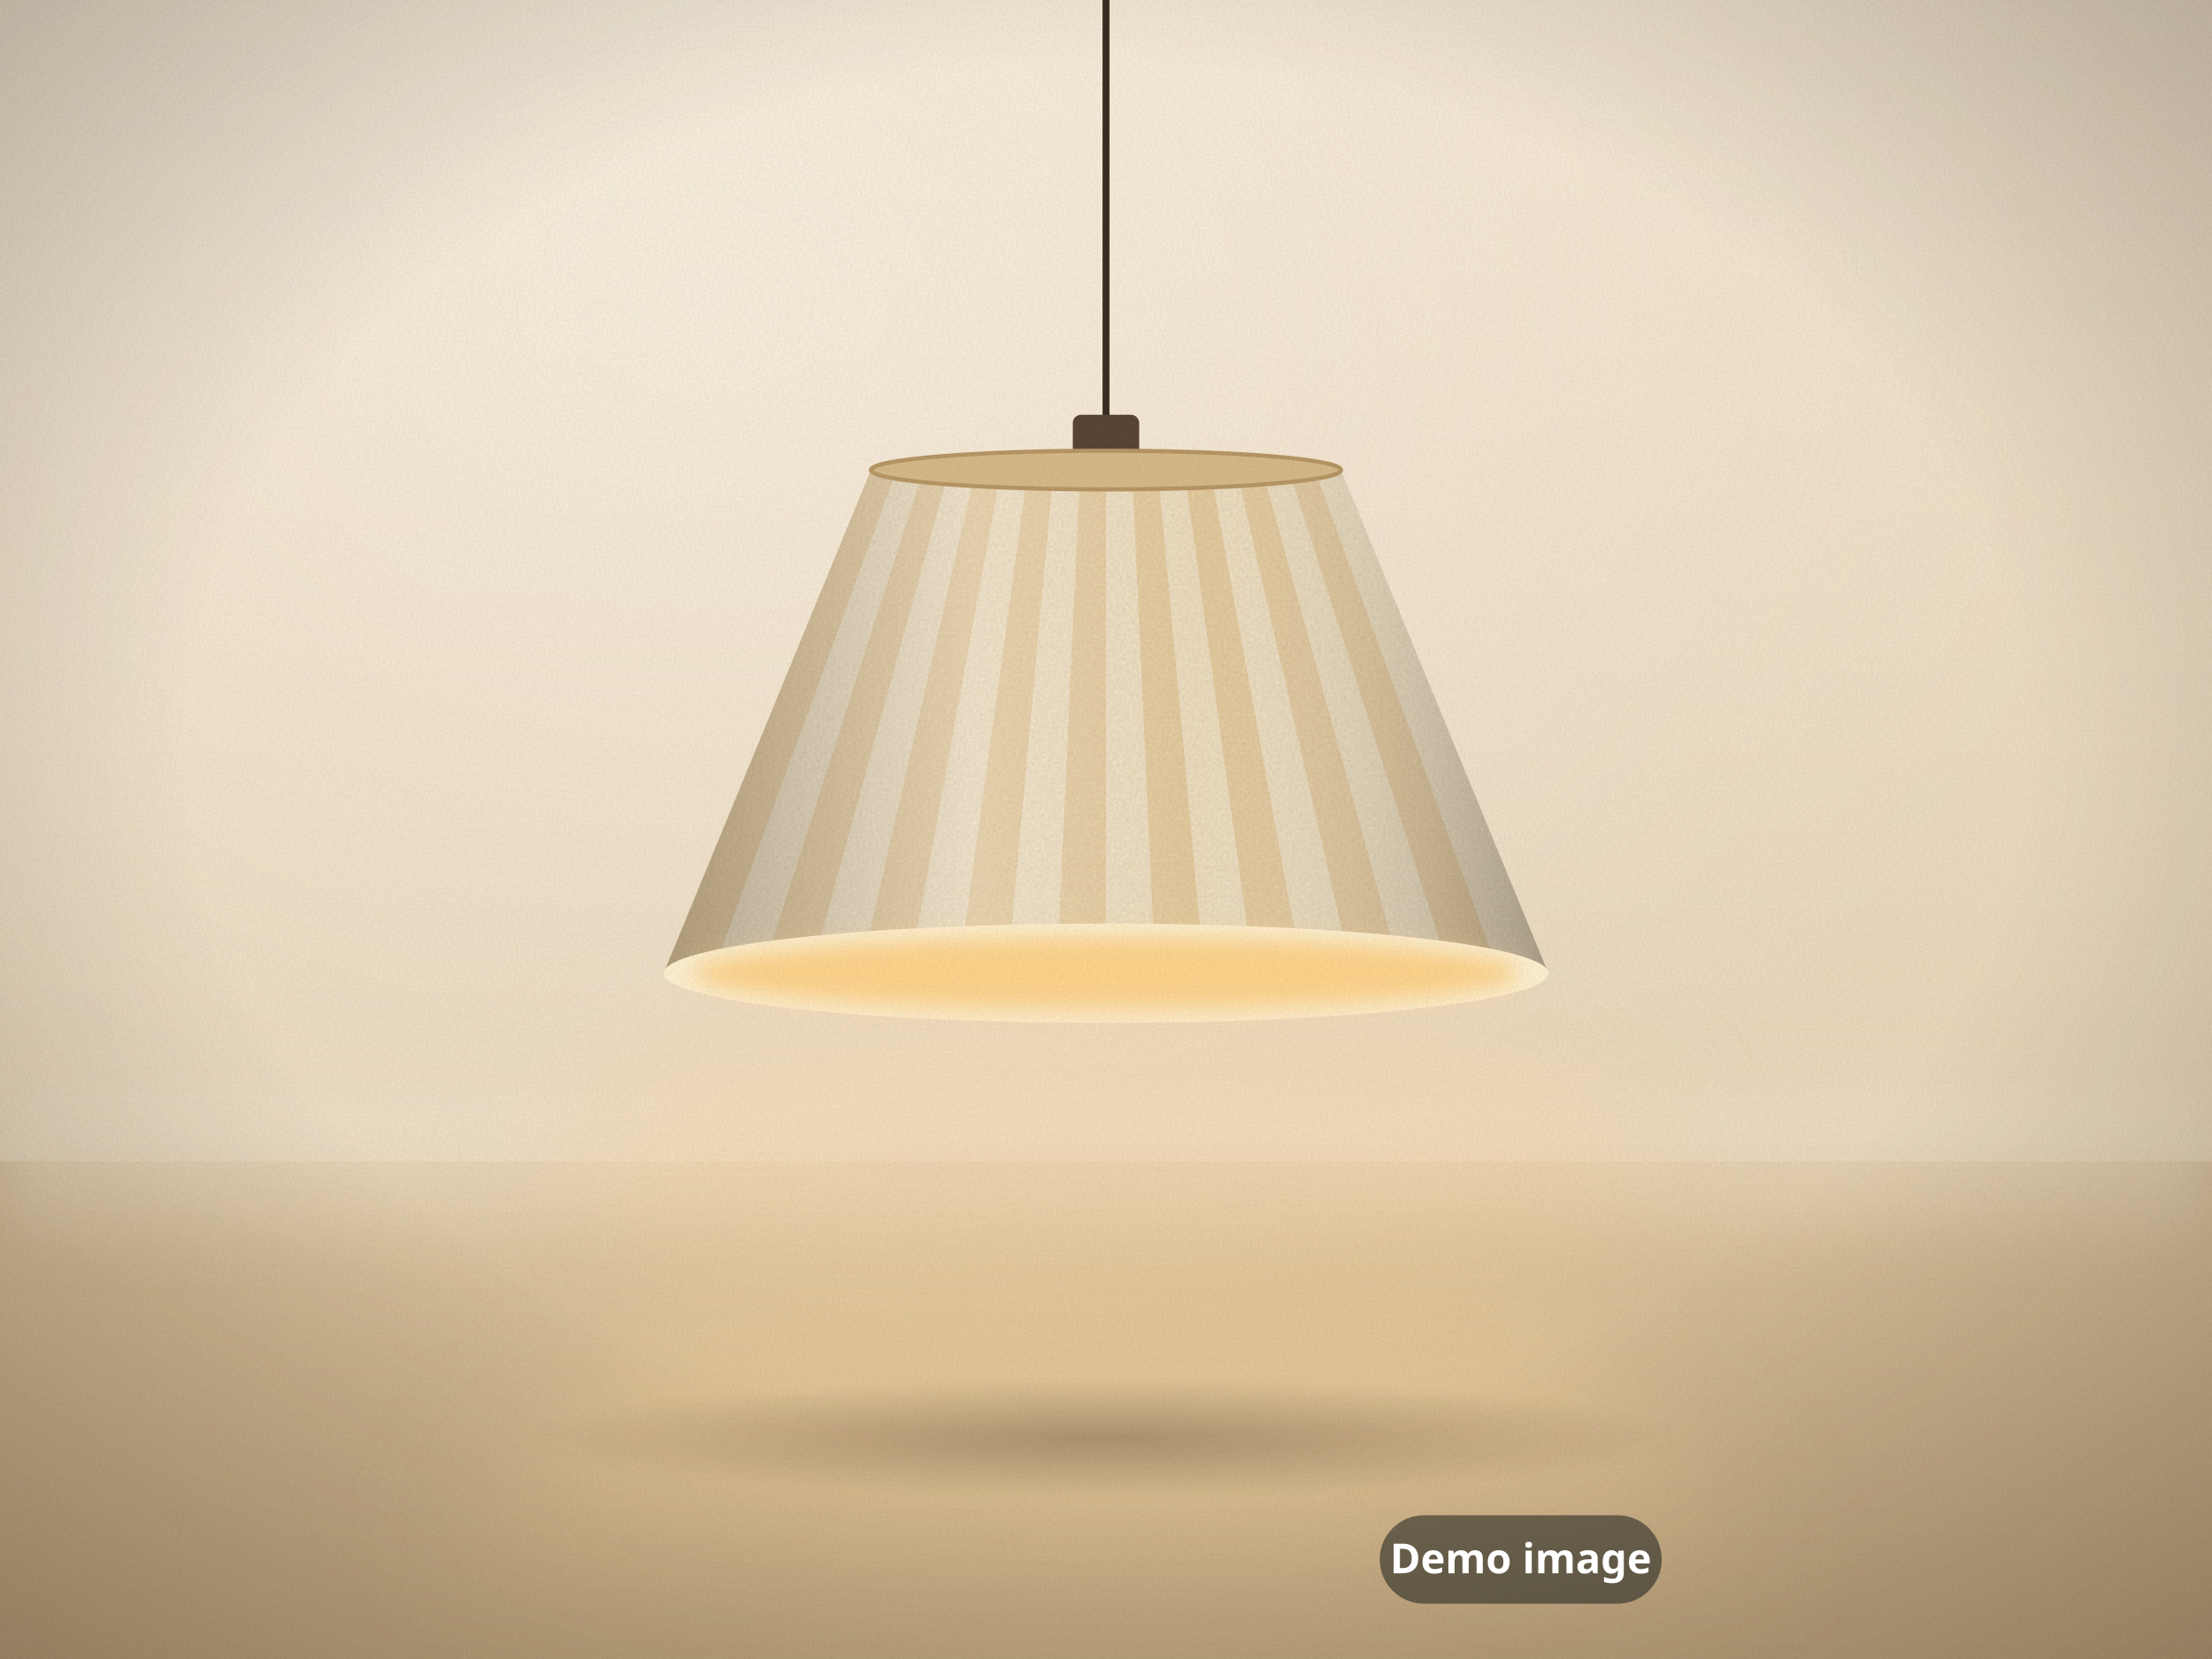
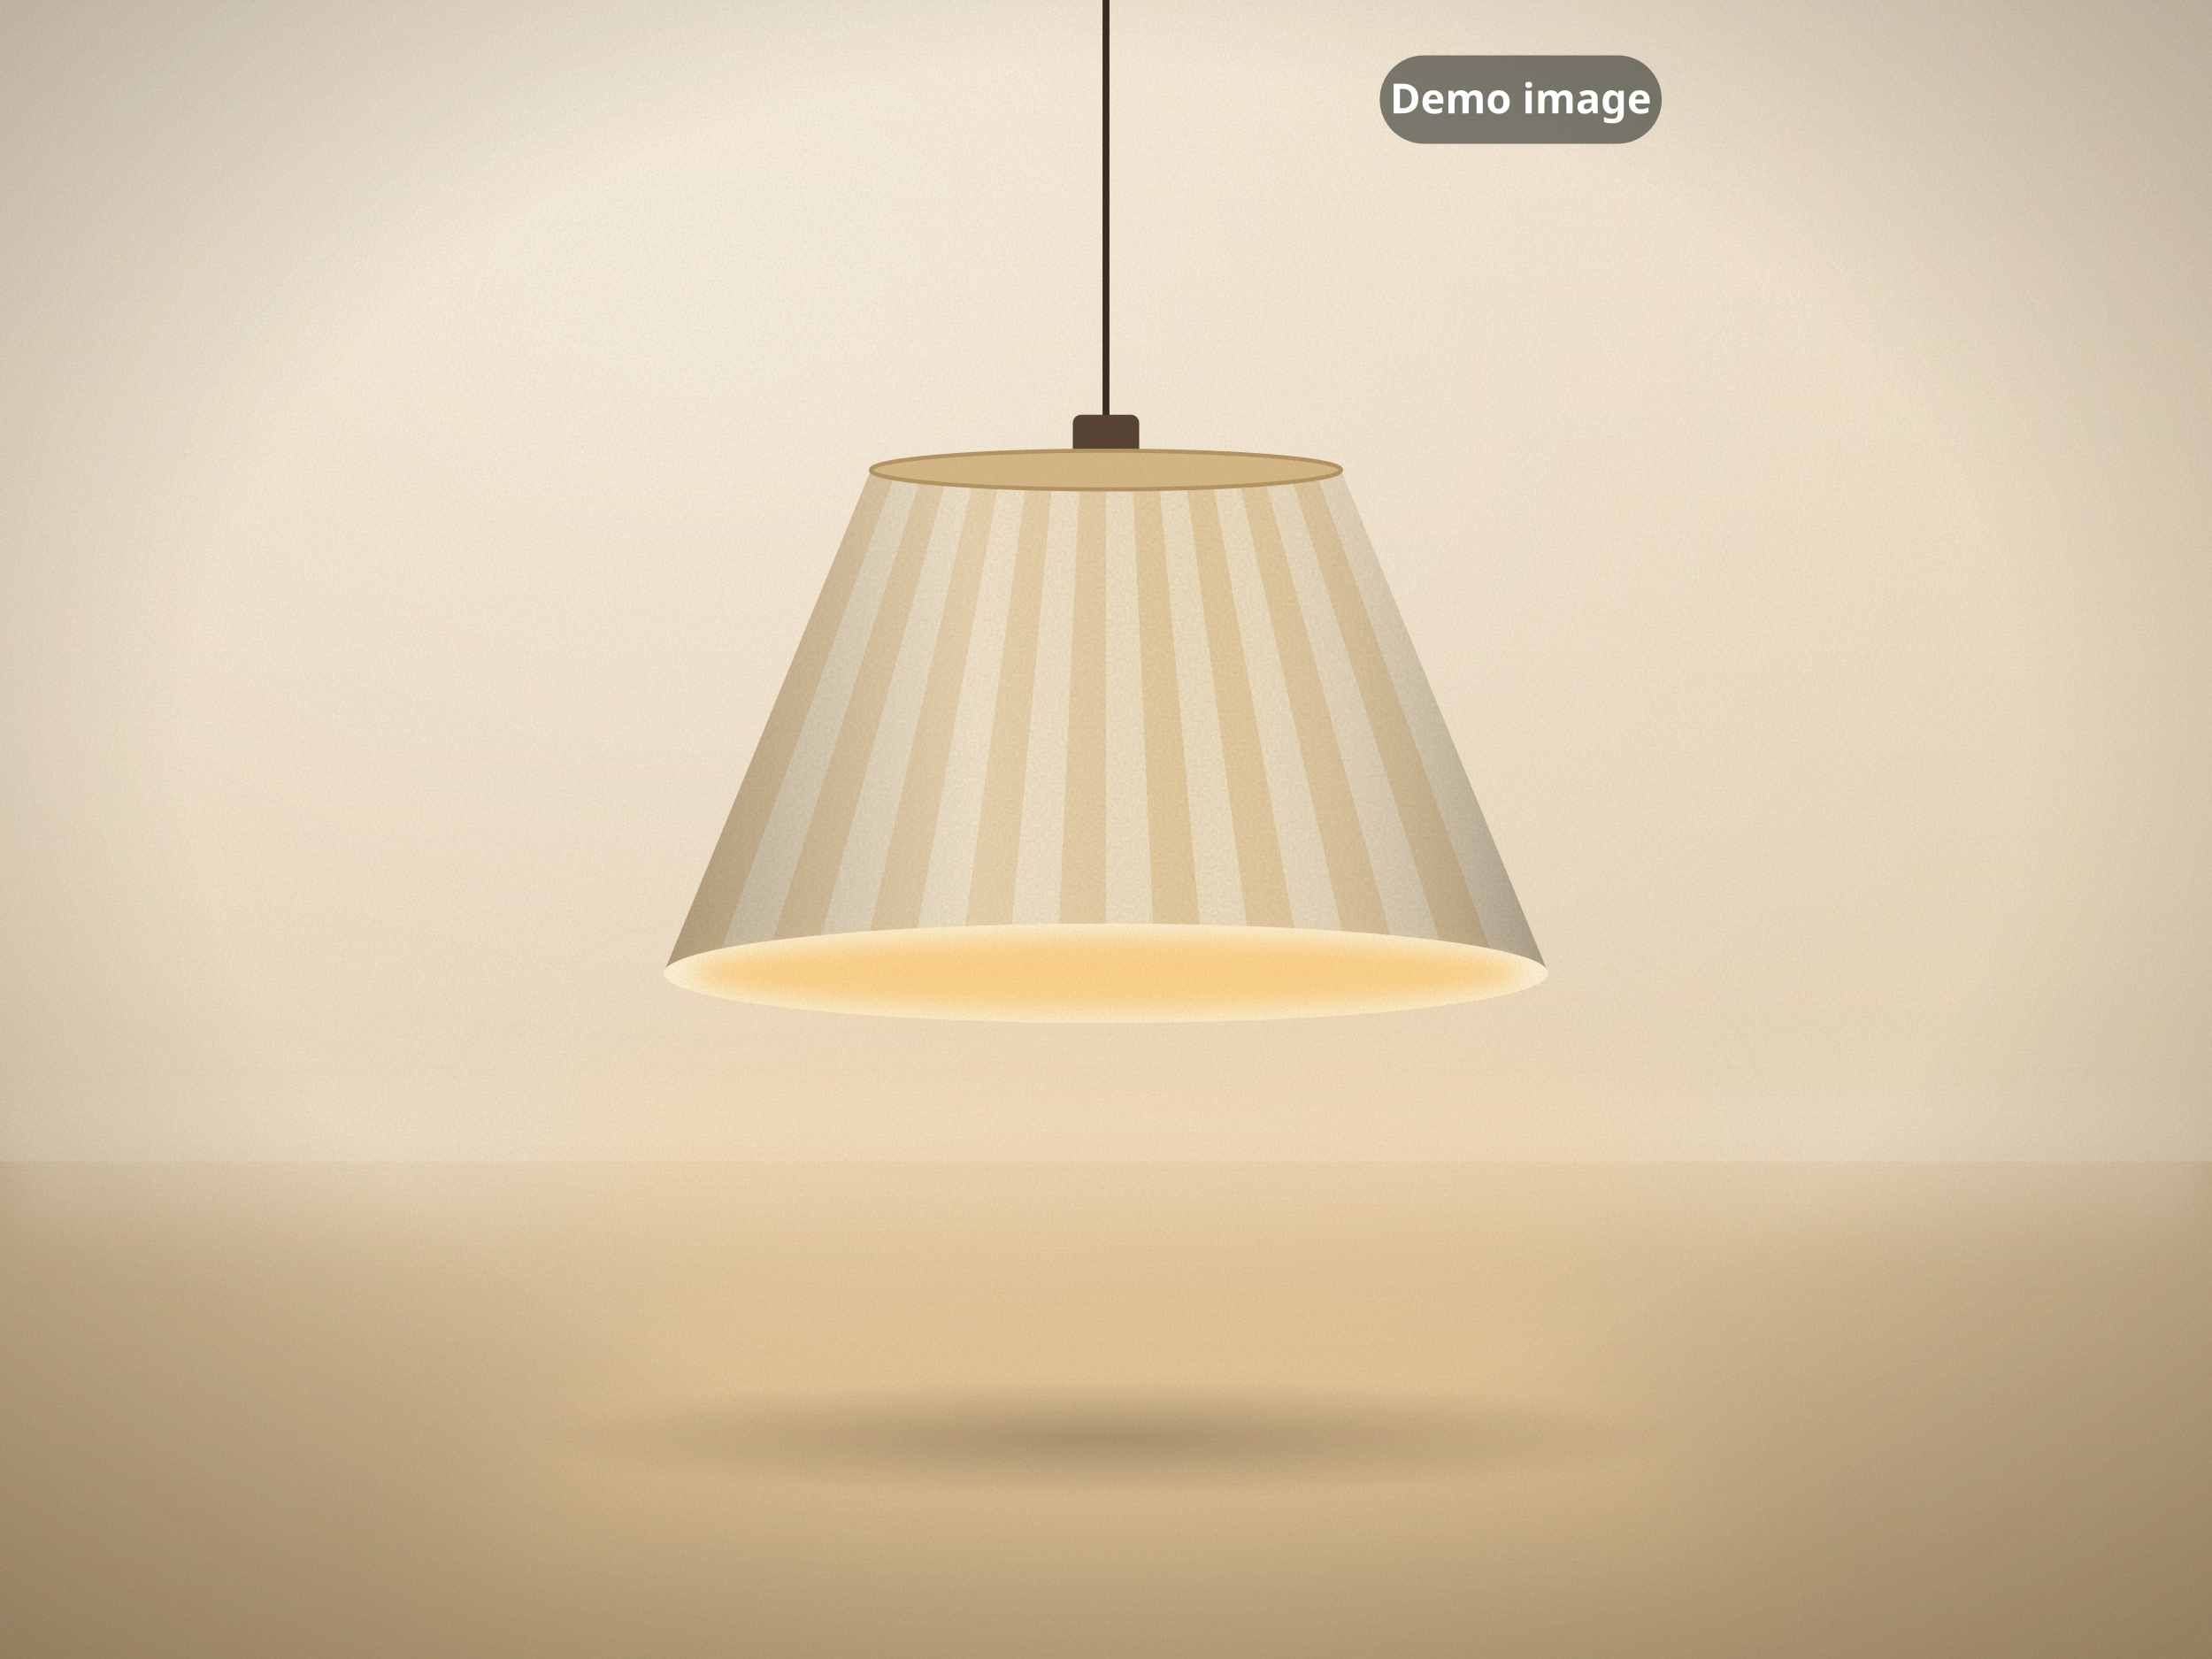
<svg xmlns="http://www.w3.org/2000/svg" viewBox="0 0 800 600" role="img" aria-label="Demo image: Pleated paper lamp shade">
  <defs>
    <filter id="fiber" x="-5%" y="-5%" width="110%" height="110%">
      <feTurbulence type="fractalNoise" baseFrequency="0.85" numOctaves="3" seed="4" result="n" />
      <feColorMatrix in="n" type="matrix" values="0 0 0 0 0.35  0 0 0 0 0.25  0 0 0 0 0.15  0 0 0 0.28 0" result="t" />
      <feComposite in="t" in2="SourceGraphic" operator="in" result="tm" />
      <feMerge>
        <feMergeNode in="SourceGraphic" />
        <feMergeNode in="tm" />
      </feMerge>
    </filter>
    <filter id="grain" x="0" y="0" width="100%" height="100%">
      <feTurbulence type="fractalNoise" baseFrequency="1.1" numOctaves="2" seed="9" stitchTiles="stitch" />
      <feColorMatrix type="matrix" values="0 0 0 0 0.2  0 0 0 0 0.15  0 0 0 0 0.1  0 0 0 0.55 0" />
    </filter>
    <filter id="blur10" x="-50%" y="-50%" width="200%" height="200%">
      <feGaussianBlur stdDeviation="10" />
    </filter>
    <filter id="blur4" x="-50%" y="-50%" width="200%" height="200%">
      <feGaussianBlur stdDeviation="4" />
    </filter>
    <filter id="blur2" x="-50%" y="-50%" width="200%" height="200%">
      <feGaussianBlur stdDeviation="1.6" />
    </filter>
    <filter id="glow" x="-80%" y="-80%" width="260%" height="260%">
      <feGaussianBlur stdDeviation="22" />
    </filter>
    <radialGradient id="key" cx="32%" cy="18%" r="65%">
      <stop offset="0" stop-color="#fffaf0" stop-opacity="0.55" />
      <stop offset="1" stop-color="#fffaf0" stop-opacity="0" />
    </radialGradient>
    <radialGradient id="vignette" cx="50%" cy="45%" r="75%">
      <stop offset="0.55" stop-color="#20160c" stop-opacity="0" />
      <stop offset="1" stop-color="#20160c" stop-opacity="0.32" />
    </radialGradient>
    <radialGradient id="contact" cx="50%" cy="50%" r="50%">
      <stop offset="0" stop-color="#20160c" stop-opacity="0.5" />
      <stop offset="1" stop-color="#20160c" stop-opacity="0" />
    </radialGradient>
    <linearGradient id="sheenV" x1="0" y1="0" x2="1" y2="0">
      <stop offset="0" stop-color="#000" stop-opacity="0.22" />
      <stop offset="0.35" stop-color="#fff" stop-opacity="0.18" />
      <stop offset="0.6" stop-color="#fff" stop-opacity="0" />
      <stop offset="1" stop-color="#000" stop-opacity="0.28" />
    </linearGradient>
    <pattern id="woodgrain" width="240" height="26" patternUnits="userSpaceOnUse">
      <path d="M0 5 C 60 2, 120 9, 240 5 M0 13 C 80 16, 150 9, 240 13 M0 21 C 50 19, 170 25, 240 21" fill="none" stroke="#7d5a30" stroke-opacity="0.35" stroke-width="1.2" />
      <path d="M30 9 C 60 7, 90 11, 120 9" fill="none" stroke="#fff" stroke-opacity="0.12" stroke-width="2" />
    </pattern>
    <pattern id="weave" width="48" height="24" patternUnits="userSpaceOnUse">
      <rect width="48" height="24" fill="#3c6b52" />
      <rect x="0" y="2" width="24" height="8" rx="2" fill="#f7f1e6" />
      <rect x="24" y="14" width="24" height="8" rx="2" fill="#d9823b" />
      <rect x="24" y="2" width="24" height="8" rx="2" fill="#1f3a2b" />
      <rect x="0" y="14" width="24" height="8" rx="2" fill="#c4471e" />
      <path d="M0 6 H48 M0 18 H48" stroke="#000" stroke-opacity="0.12" />
    </pattern>
    <pattern id="stripes" width="14" height="14" patternUnits="userSpaceOnUse" patternTransform="rotate(35)">
      <rect width="14" height="14" fill="#f7f1e6" />
      <rect width="6" height="14" fill="#c4471e" />
    </pattern>
    <pattern id="dots" width="16" height="16" patternUnits="userSpaceOnUse">
      <rect width="16" height="16" fill="#3c6b52" />
      <circle cx="8" cy="8" r="3" fill="#f7f1e6" />
    </pattern>
    <pattern id="check" width="20" height="20" patternUnits="userSpaceOnUse">
      <rect width="20" height="20" fill="#e8a33a" />
      <rect width="10" height="10" fill="#d9823b" />
      <rect x="10" y="10" width="10" height="10" fill="#d9823b" />
    </pattern>
    <pattern id="ikat" width="24" height="24" patternUnits="userSpaceOnUse">
      <rect width="24" height="24" fill="#8fb09c" />
      <path d="M12 3 L20 12 L12 21 L4 12 Z" fill="none" stroke="#1f3a2b" stroke-width="2" />
    </pattern>
    <pattern id="flecks" width="60" height="60" patternUnits="userSpaceOnUse">
      <rect width="60" height="60" fill="#ecdcc0" />
      <ellipse cx="10" cy="12" rx="4" ry="2" fill="#c9705a" transform="rotate(30 10 12)" />
      <ellipse cx="40" cy="8" rx="3" ry="1.6" fill="#e8a33a" transform="rotate(-20 40 8)" />
      <ellipse cx="28" cy="34" rx="4" ry="2" fill="#c4471e" fill-opacity="0.8" transform="rotate(70 28 34)" />
      <ellipse cx="50" cy="44" rx="3" ry="1.5" fill="#6f8f5a" transform="rotate(10 50 44)" />
      <ellipse cx="12" cy="50" rx="3.5" ry="1.6" fill="#c9705a" fill-opacity="0.7" transform="rotate(-40 12 50)" />
    </pattern>
    <linearGradient id="wall" x1="0" y1="0" x2="0" y2="1">
      <stop offset="0" stop-color="#f4e7d2" />
      <stop offset="1" stop-color="#e6d2b2" />
    </linearGradient>
    <linearGradient id="floor" x1="0" y1="0" x2="0" y2="1">
      <stop offset="0" stop-color="#dcc5a0" />
      <stop offset="1" stop-color="#cdb38a" />
    </linearGradient>
  </defs>
  <rect width="800" height="600" fill="url(#wall)" />
  <rect y="420" width="800" height="180" fill="url(#floor)" />
  <rect y="396" width="800" height="48" fill="url(#wall)" opacity="0.6" filter="url(#blur10)" />
  <rect width="800" height="600" fill="url(#key)" />
  <polygon points="250,470 550,470 640,560 160,560" fill="#ffd9a0" opacity="0.35" filter="url(#glow)" />
  <ellipse cx="400" cy="520" rx="210" ry="22" fill="url(#contact)" opacity="0.55" />
  <line x1="400" y1="0" x2="400" y2="160" stroke="#3a2f24" stroke-width="2.5" />
  <rect x="388" y="150" width="24" height="18" rx="3" fill="#5a4636" />
  <g filter="url(#fiber)">
    <path d="M 315 170 L 324.4 170 L 257.8 352 L 240 352 Z" fill="#ecd3a6" />
    <path d="M 324.4 170 L 333.9 170 L 275.6 352 L 257.8 352 Z" fill="#f6e7c9" />
    <path d="M 333.9 170 L 343.3 170 L 293.3 352 L 275.6 352 Z" fill="#ecd3a6" />
    <path d="M 343.3 170 L 352.8 170 L 311.1 352 L 293.3 352 Z" fill="#f6e7c9" />
    <path d="M 352.8 170 L 362.2 170 L 328.9 352 L 311.1 352 Z" fill="#ecd3a6" />
    <path d="M 362.2 170 L 371.7 170 L 346.7 352 L 328.9 352 Z" fill="#f6e7c9" />
    <path d="M 371.7 170 L 381.1 170 L 364.4 352 L 346.7 352 Z" fill="#ecd3a6" />
    <path d="M 381.1 170 L 390.6 170 L 382.2 352 L 364.4 352 Z" fill="#f6e7c9" />
    <path d="M 390.6 170 L 400 170 L 400 352 L 382.2 352 Z" fill="#ecd3a6" />
    <path d="M 400 170 L 409.4 170 L 417.8 352 L 400 352 Z" fill="#f6e7c9" />
    <path d="M 409.4 170 L 418.9 170 L 435.6 352 L 417.8 352 Z" fill="#ecd3a6" />
    <path d="M 418.9 170 L 428.3 170 L 453.3 352 L 435.6 352 Z" fill="#f6e7c9" />
    <path d="M 428.3 170 L 437.8 170 L 471.1 352 L 453.3 352 Z" fill="#ecd3a6" />
    <path d="M 437.8 170 L 447.2 170 L 488.9 352 L 471.1 352 Z" fill="#f6e7c9" />
    <path d="M 447.2 170 L 456.7 170 L 506.7 352 L 488.9 352 Z" fill="#ecd3a6" />
    <path d="M 456.7 170 L 466.1 170 L 524.4 352 L 506.7 352 Z" fill="#f6e7c9" />
    <path d="M 466.1 170 L 475.6 170 L 542.2 352 L 524.4 352 Z" fill="#ecd3a6" />
    <path d="M 475.6 170 L 485 170 L 560 352 L 542.2 352 Z" fill="#f6e7c9" />
  </g>
  <path d="M 315 170 L 485 170 L 560 352 L 240 352 Z" fill="url(#sheenV)" />
  <ellipse cx="400" cy="352" rx="160" ry="18" fill="#fff3d6" />
  <ellipse cx="400" cy="352" rx="150" ry="13" fill="#ffd58c" filter="url(#blur4)" />
  <ellipse cx="400" cy="170" rx="85" ry="7" fill="#d8bb8a" stroke="#b99866" stroke-width="1.5" />
  <ellipse cx="400" cy="420" rx="200" ry="60" fill="#ffd9a0" opacity="0.28" filter="url(#glow)" />
  <rect width="800" height="600" fill="url(#vignette)" />
  <rect width="800" height="600" filter="url(#grain)" opacity="0.22" style="mix-blend-mode:multiply" />
  <g font-family="'DM Sans', system-ui, sans-serif">
-     <rect x="499" y="548" width="102" height="32" rx="16" fill="#1b1f1c" fill-opacity="0.55" />
-     <text x="550" y="569" text-anchor="middle" font-size="15" font-weight="600" fill="#ffffff">Demo image</text>
+     <rect x="499" y="20" width="102" height="32" rx="16" fill="#1b1f1c" fill-opacity="0.55" />
+     <text x="550" y="41" text-anchor="middle" font-size="15" font-weight="600" fill="#ffffff">Demo image</text>
  </g>
</svg>
